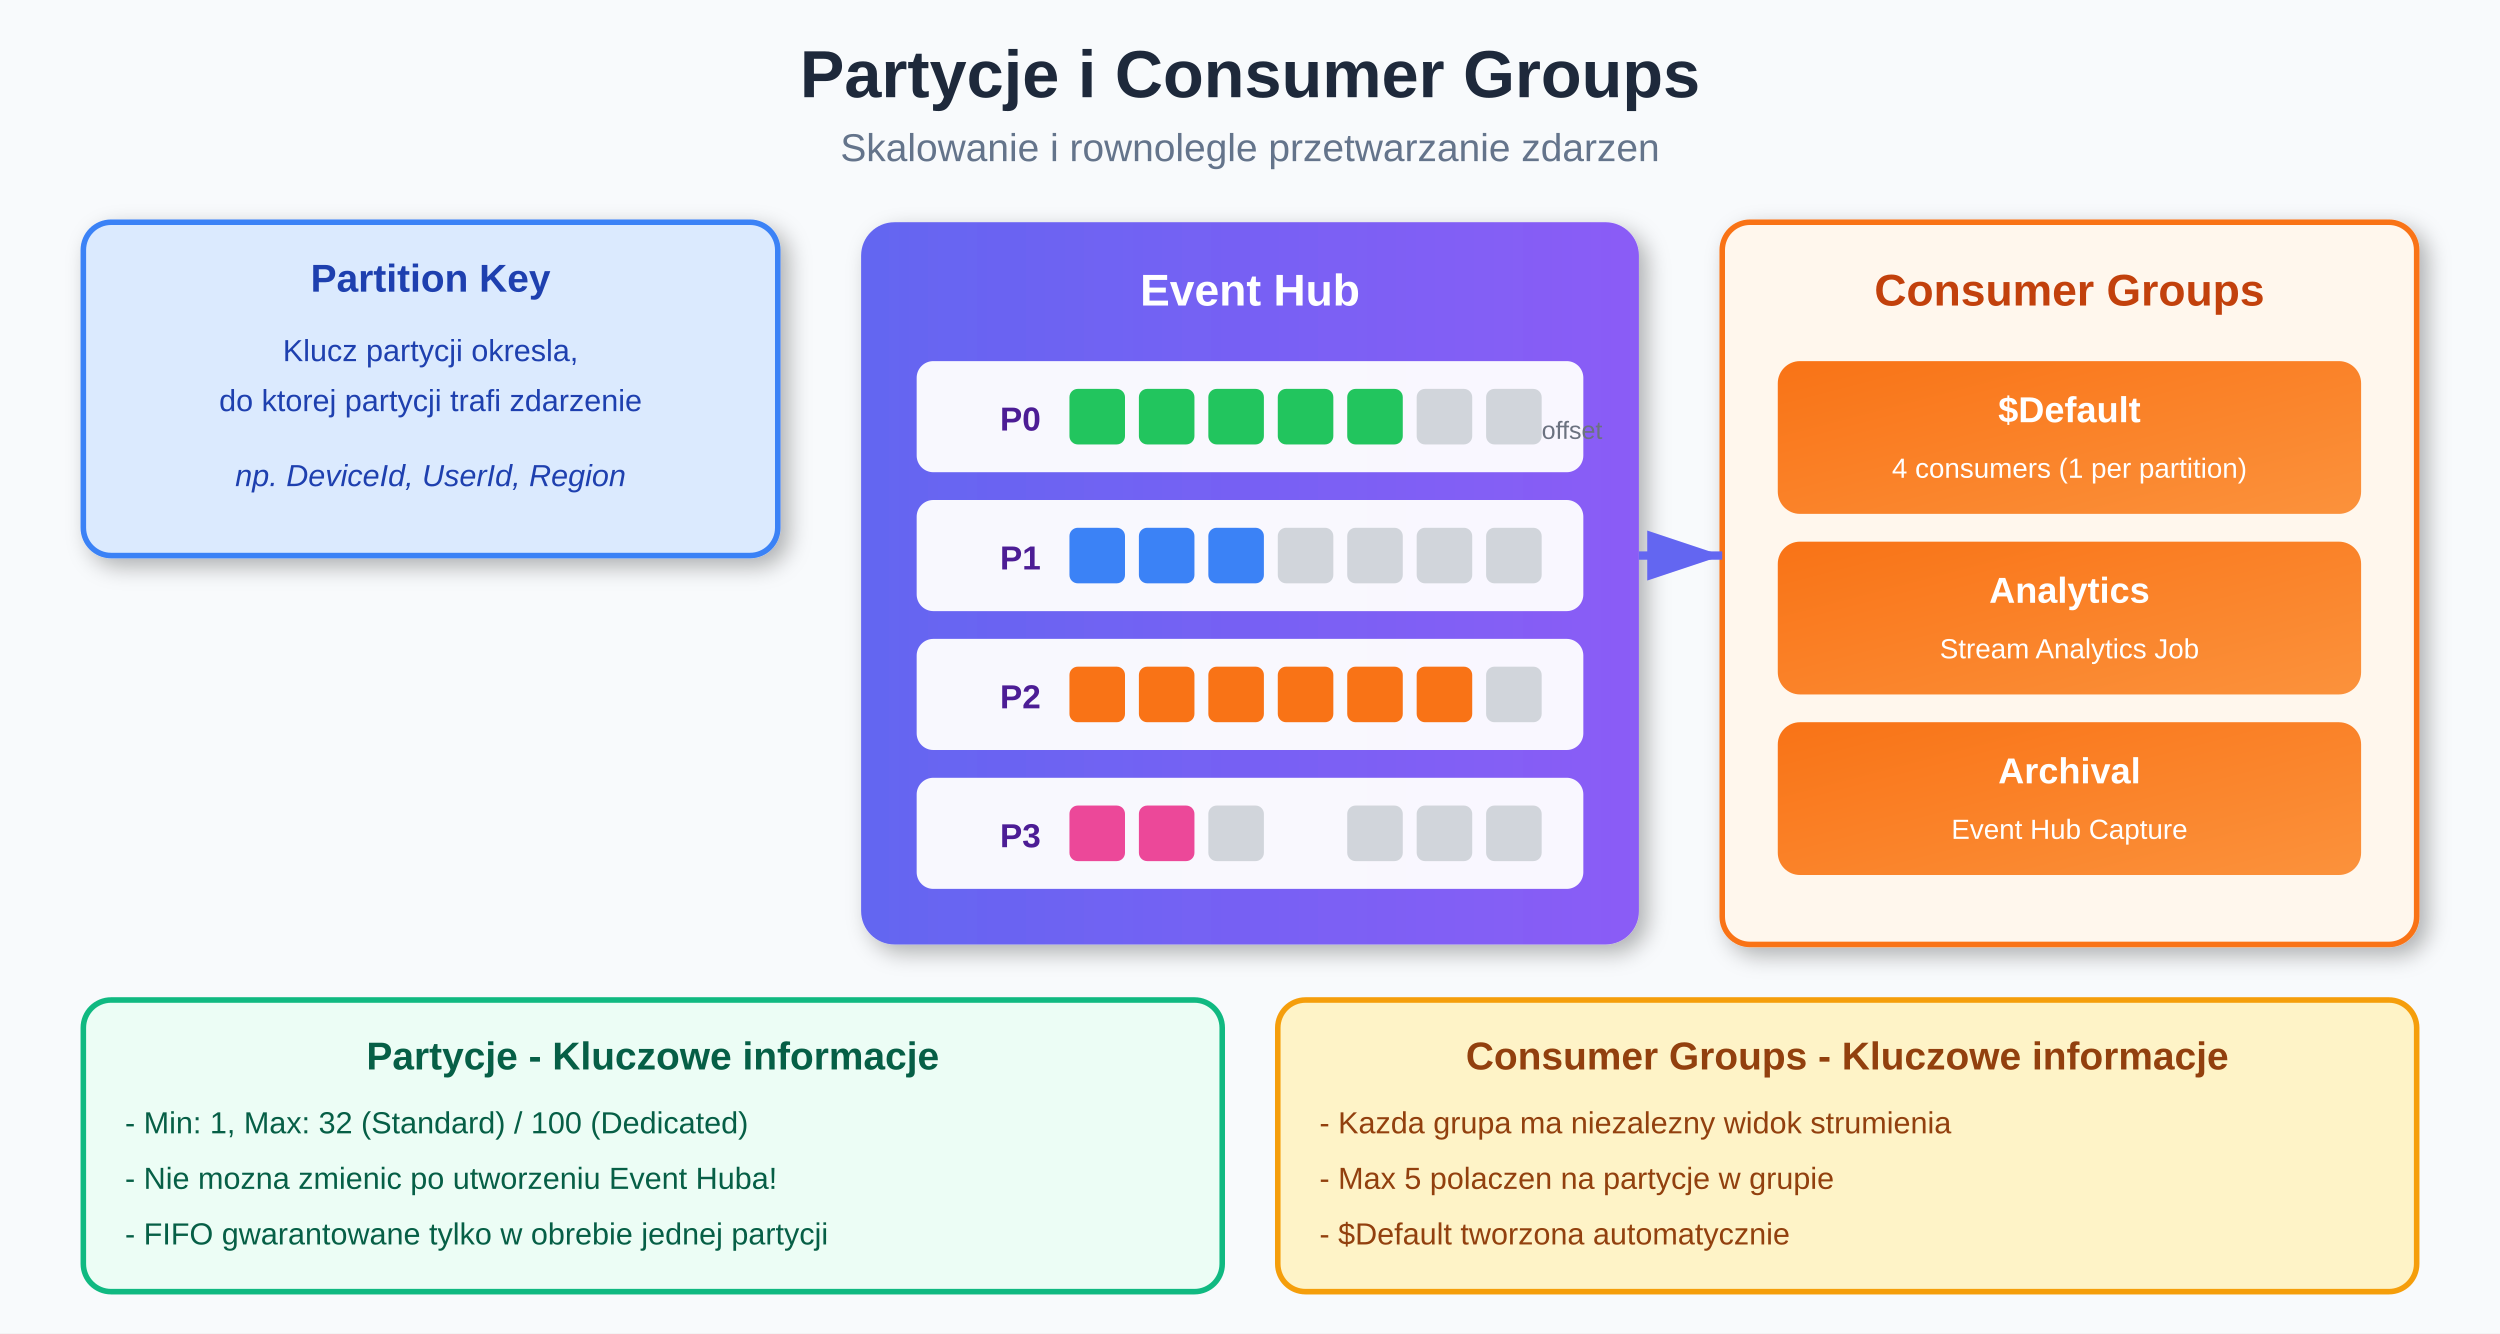
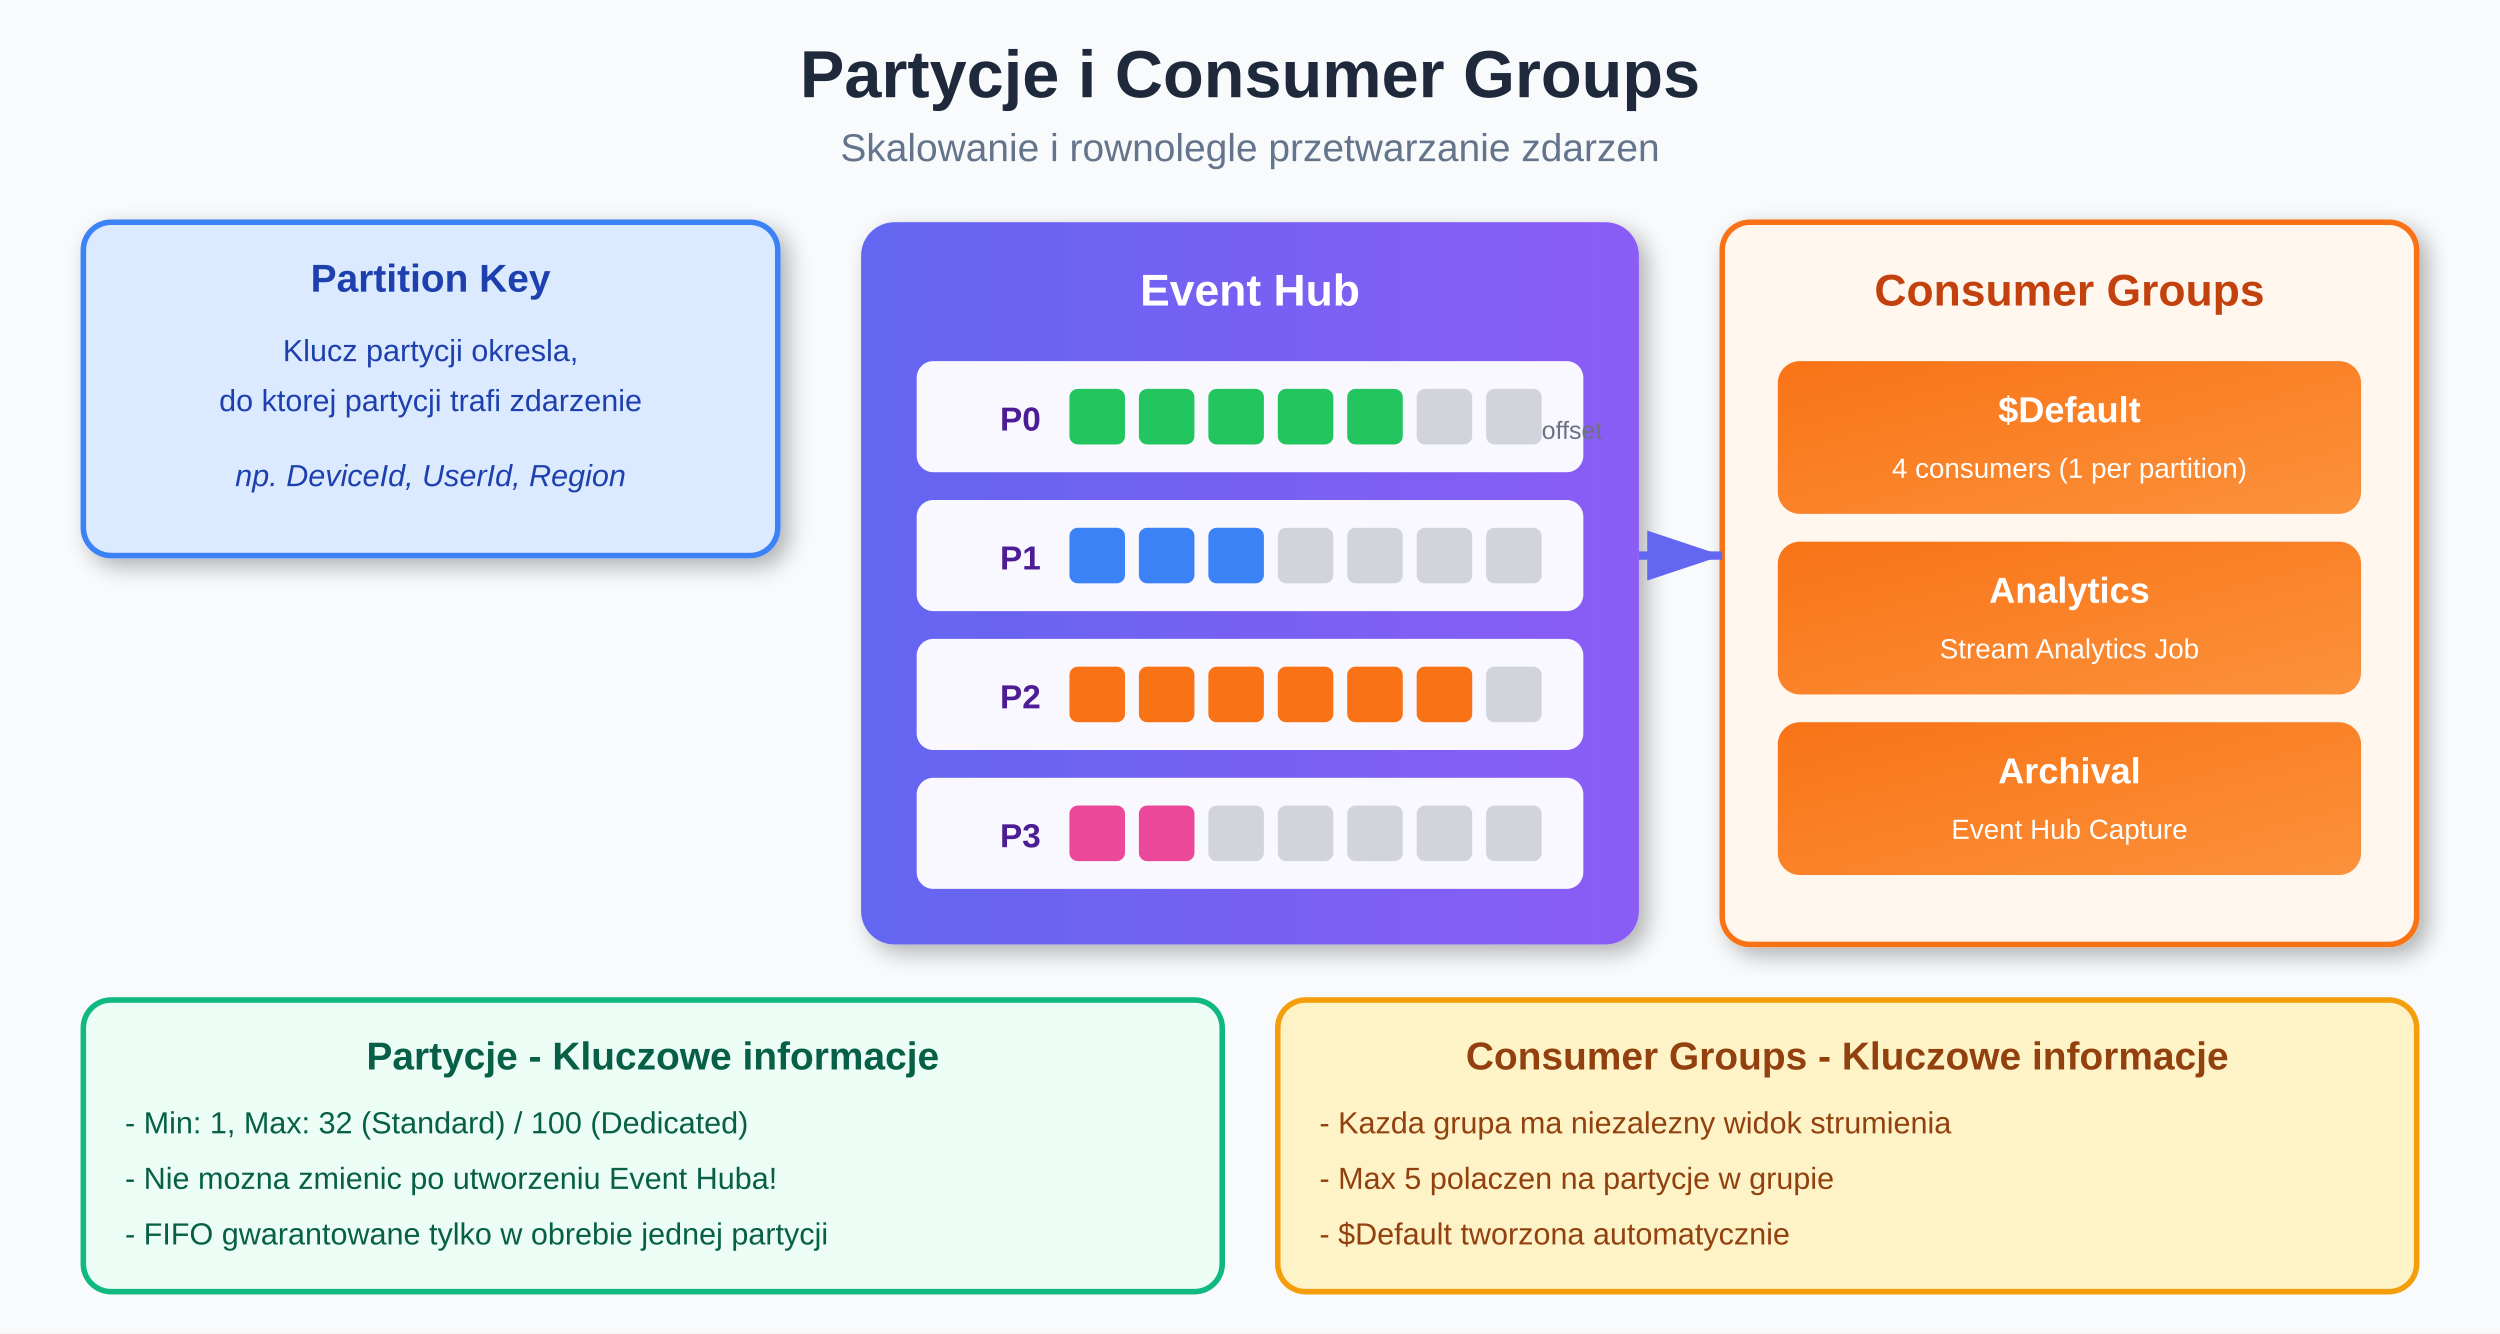
<svg xmlns="http://www.w3.org/2000/svg" viewBox="0 0 900 480">
  <defs>
    <linearGradient id="partGrad" x1="0%" y1="0%" x2="100%" y2="0%">
      <stop offset="0%" style="stop-color:#6366f1" />
      <stop offset="100%" style="stop-color:#8b5cf6" />
    </linearGradient>
    <linearGradient id="cgGrad" x1="0%" y1="0%" x2="100%" y2="100%">
      <stop offset="0%" style="stop-color:#f97316" />
      <stop offset="100%" style="stop-color:#fb923c" />
    </linearGradient>
    <filter id="shadow" x="-20%" y="-20%" width="140%" height="140%">
      <feDropShadow dx="3" dy="3" stdDeviation="4" flood-opacity="0.3" />
    </filter>
  </defs>
  <rect width="900" height="480" fill="#f8fafc" />
  <text x="450" y="35" text-anchor="middle" font-family="Segoe UI, Arial" font-size="24" font-weight="bold" fill="#1e293b">Partycje i Consumer Groups</text>
  <text x="450" y="58" text-anchor="middle" font-family="Segoe UI, Arial" font-size="14" fill="#64748b">Skalowanie i rownolegle przetwarzanie zdarzen</text>
  <rect x="30" y="80" width="250" height="120" rx="10" fill="#dbeafe" stroke="#3b82f6" stroke-width="2" filter="url(#shadow)" />
  <text x="155" y="105" text-anchor="middle" font-family="Segoe UI, Arial" font-size="14" font-weight="bold" fill="#1e40af">Partition Key</text>
  <text x="155" y="130" text-anchor="middle" font-family="Segoe UI, Arial" font-size="11" fill="#1e40af">Klucz partycji okresla,</text>
  <text x="155" y="148" text-anchor="middle" font-family="Segoe UI, Arial" font-size="11" fill="#1e40af">do ktorej partycji trafi zdarzenie</text>
  <text x="155" y="175" text-anchor="middle" font-family="Segoe UI, Arial" font-size="11" fill="#1e40af" font-style="italic">np. DeviceId, UserId, Region</text>
  <rect x="310" y="80" width="280" height="260" rx="12" fill="url(#partGrad)" filter="url(#shadow)" />
  <text x="450" y="110" text-anchor="middle" font-family="Segoe UI, Arial" font-size="16" font-weight="bold" fill="white">Event Hub</text>
  <rect x="330" y="130" width="240" height="40" rx="6" fill="rgba(255,255,255,0.95)" />
  <text x="360" y="155" font-family="Segoe UI, Arial" font-size="12" fill="#4c1d95" font-weight="bold">P0</text>
  <rect x="385" y="140" width="20" height="20" rx="3" fill="#22c55e" />
  <rect x="410" y="140" width="20" height="20" rx="3" fill="#22c55e" />
  <rect x="435" y="140" width="20" height="20" rx="3" fill="#22c55e" />
  <rect x="460" y="140" width="20" height="20" rx="3" fill="#22c55e" />
  <rect x="485" y="140" width="20" height="20" rx="3" fill="#22c55e" />
  <rect x="510" y="140" width="20" height="20" rx="3" fill="#d1d5db" />
  <rect x="535" y="140" width="20" height="20" rx="3" fill="#d1d5db" />
  <text x="555" y="158" font-family="Segoe UI, Arial" font-size="9" fill="#6b7280">offset</text>
  <rect x="330" y="180" width="240" height="40" rx="6" fill="rgba(255,255,255,0.95)" />
  <text x="360" y="205" font-family="Segoe UI, Arial" font-size="12" fill="#4c1d95" font-weight="bold">P1</text>
  <rect x="385" y="190" width="20" height="20" rx="3" fill="#3b82f6" />
  <rect x="410" y="190" width="20" height="20" rx="3" fill="#3b82f6" />
  <rect x="435" y="190" width="20" height="20" rx="3" fill="#3b82f6" />
  <rect x="460" y="190" width="20" height="20" rx="3" fill="#d1d5db" />
  <rect x="485" y="190" width="20" height="20" rx="3" fill="#d1d5db" />
  <rect x="510" y="190" width="20" height="20" rx="3" fill="#d1d5db" />
  <rect x="535" y="190" width="20" height="20" rx="3" fill="#d1d5db" />
  <rect x="330" y="230" width="240" height="40" rx="6" fill="rgba(255,255,255,0.95)" />
  <text x="360" y="255" font-family="Segoe UI, Arial" font-size="12" fill="#4c1d95" font-weight="bold">P2</text>
  <rect x="385" y="240" width="20" height="20" rx="3" fill="#f97316" />
  <rect x="410" y="240" width="20" height="20" rx="3" fill="#f97316" />
  <rect x="435" y="240" width="20" height="20" rx="3" fill="#f97316" />
  <rect x="460" y="240" width="20" height="20" rx="3" fill="#f97316" />
  <rect x="485" y="240" width="20" height="20" rx="3" fill="#f97316" />
  <rect x="510" y="240" width="20" height="20" rx="3" fill="#f97316" />
  <rect x="535" y="240" width="20" height="20" rx="3" fill="#d1d5db" />
  <rect x="330" y="280" width="240" height="40" rx="6" fill="rgba(255,255,255,0.95)" />
  <text x="360" y="305" font-family="Segoe UI, Arial" font-size="12" fill="#4c1d95" font-weight="bold">P3</text>
  <rect x="385" y="290" width="20" height="20" rx="3" fill="#ec4899" />
  <rect x="410" y="290" width="20" height="20" rx="3" fill="#ec4899" />
  <rect x="435" y="290" width="20" height="20" rx="3" fill="#d1d5db" />
+   <rect x="460" y="290" width="20" height="20" rx="3" fill="#d1d5db" />
  <rect x="485" y="290" width="20" height="20" rx="3" fill="#d1d5db" />
  <rect x="510" y="290" width="20" height="20" rx="3" fill="#d1d5db" />
  <rect x="535" y="290" width="20" height="20" rx="3" fill="#d1d5db" />
  <rect x="620" y="80" width="250" height="260" rx="10" fill="#fff7ed" stroke="#f97316" stroke-width="2" filter="url(#shadow)" />
  <text x="745" y="110" text-anchor="middle" font-family="Segoe UI, Arial" font-size="16" font-weight="bold" fill="#c2410c">Consumer Groups</text>
  <rect x="640" y="130" width="210" height="55" rx="8" fill="url(#cgGrad)" />
  <text x="745" y="152" text-anchor="middle" font-family="Segoe UI, Arial" font-size="13" fill="white" font-weight="bold">$Default</text>
  <text x="745" y="172" text-anchor="middle" font-family="Segoe UI, Arial" font-size="10" fill="white">4 consumers (1 per partition)</text>
  <rect x="640" y="195" width="210" height="55" rx="8" fill="url(#cgGrad)" />
  <text x="745" y="217" text-anchor="middle" font-family="Segoe UI, Arial" font-size="13" fill="white" font-weight="bold">Analytics</text>
  <text x="745" y="237" text-anchor="middle" font-family="Segoe UI, Arial" font-size="10" fill="white">Stream Analytics Job</text>
  <rect x="640" y="260" width="210" height="55" rx="8" fill="url(#cgGrad)" />
  <text x="745" y="282" text-anchor="middle" font-family="Segoe UI, Arial" font-size="13" fill="white" font-weight="bold">Archival</text>
  <text x="745" y="302" text-anchor="middle" font-family="Segoe UI, Arial" font-size="10" fill="white">Event Hub Capture</text>
  <defs>
    <marker id="arrowRight" markerWidth="10" markerHeight="10" refX="9" refY="3" orient="auto">
      <path d="M0,0 L0,6 L9,3 z" fill="#6366f1" />
    </marker>
  </defs>
  <path d="M590 200 L620 200" stroke="#6366f1" stroke-width="3" marker-end="url(#arrowRight)" />
  <rect x="30" y="360" width="410" height="105" rx="10" fill="#ecfdf5" stroke="#10b981" stroke-width="2" />
  <text x="235" y="385" text-anchor="middle" font-family="Segoe UI, Arial" font-size="14" font-weight="bold" fill="#065f46">Partycje - Kluczowe informacje</text>
  <text x="45" y="408" font-family="Segoe UI, Arial" font-size="11" fill="#065f46">- Min: 1, Max: 32 (Standard) / 100 (Dedicated)</text>
  <text x="45" y="428" font-family="Segoe UI, Arial" font-size="11" fill="#065f46">- Nie mozna zmienic po utworzeniu Event Huba!</text>
  <text x="45" y="448" font-family="Segoe UI, Arial" font-size="11" fill="#065f46">- FIFO gwarantowane tylko w obrebie jednej partycji</text>
  <rect x="460" y="360" width="410" height="105" rx="10" fill="#fef3c7" stroke="#f59e0b" stroke-width="2" />
  <text x="665" y="385" text-anchor="middle" font-family="Segoe UI, Arial" font-size="14" font-weight="bold" fill="#92400e">Consumer Groups - Kluczowe informacje</text>
  <text x="475" y="408" font-family="Segoe UI, Arial" font-size="11" fill="#92400e">- Kazda grupa ma niezalezny widok strumienia</text>
  <text x="475" y="428" font-family="Segoe UI, Arial" font-size="11" fill="#92400e">- Max 5 polaczen na partycje w grupie</text>
  <text x="475" y="448" font-family="Segoe UI, Arial" font-size="11" fill="#92400e">- $Default tworzona automatycznie</text>
</svg>
